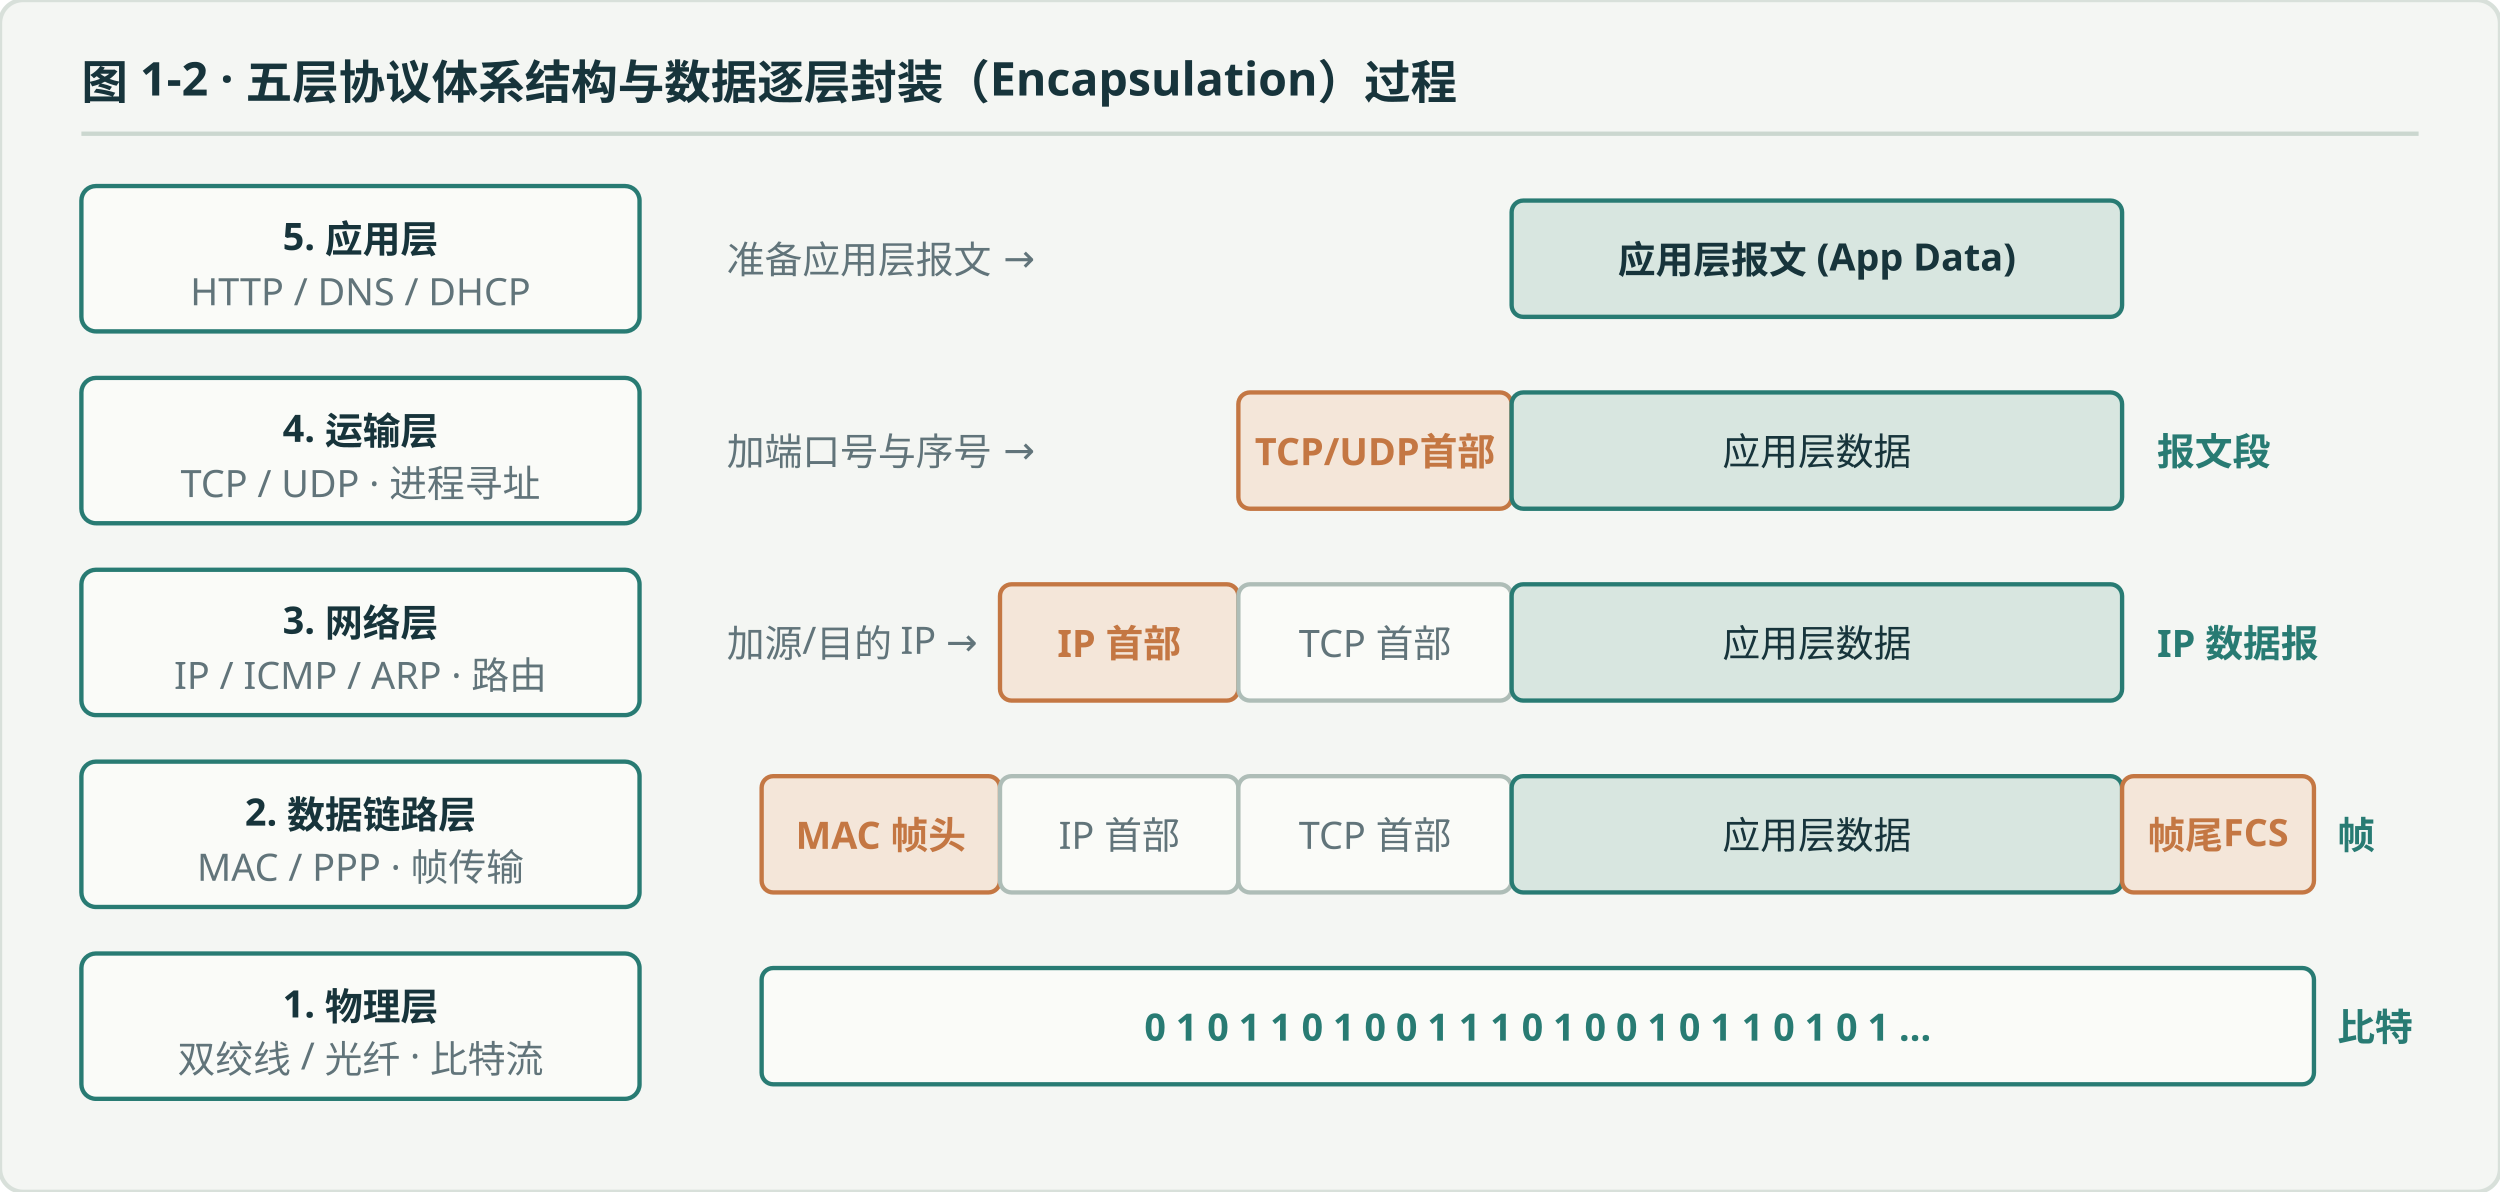
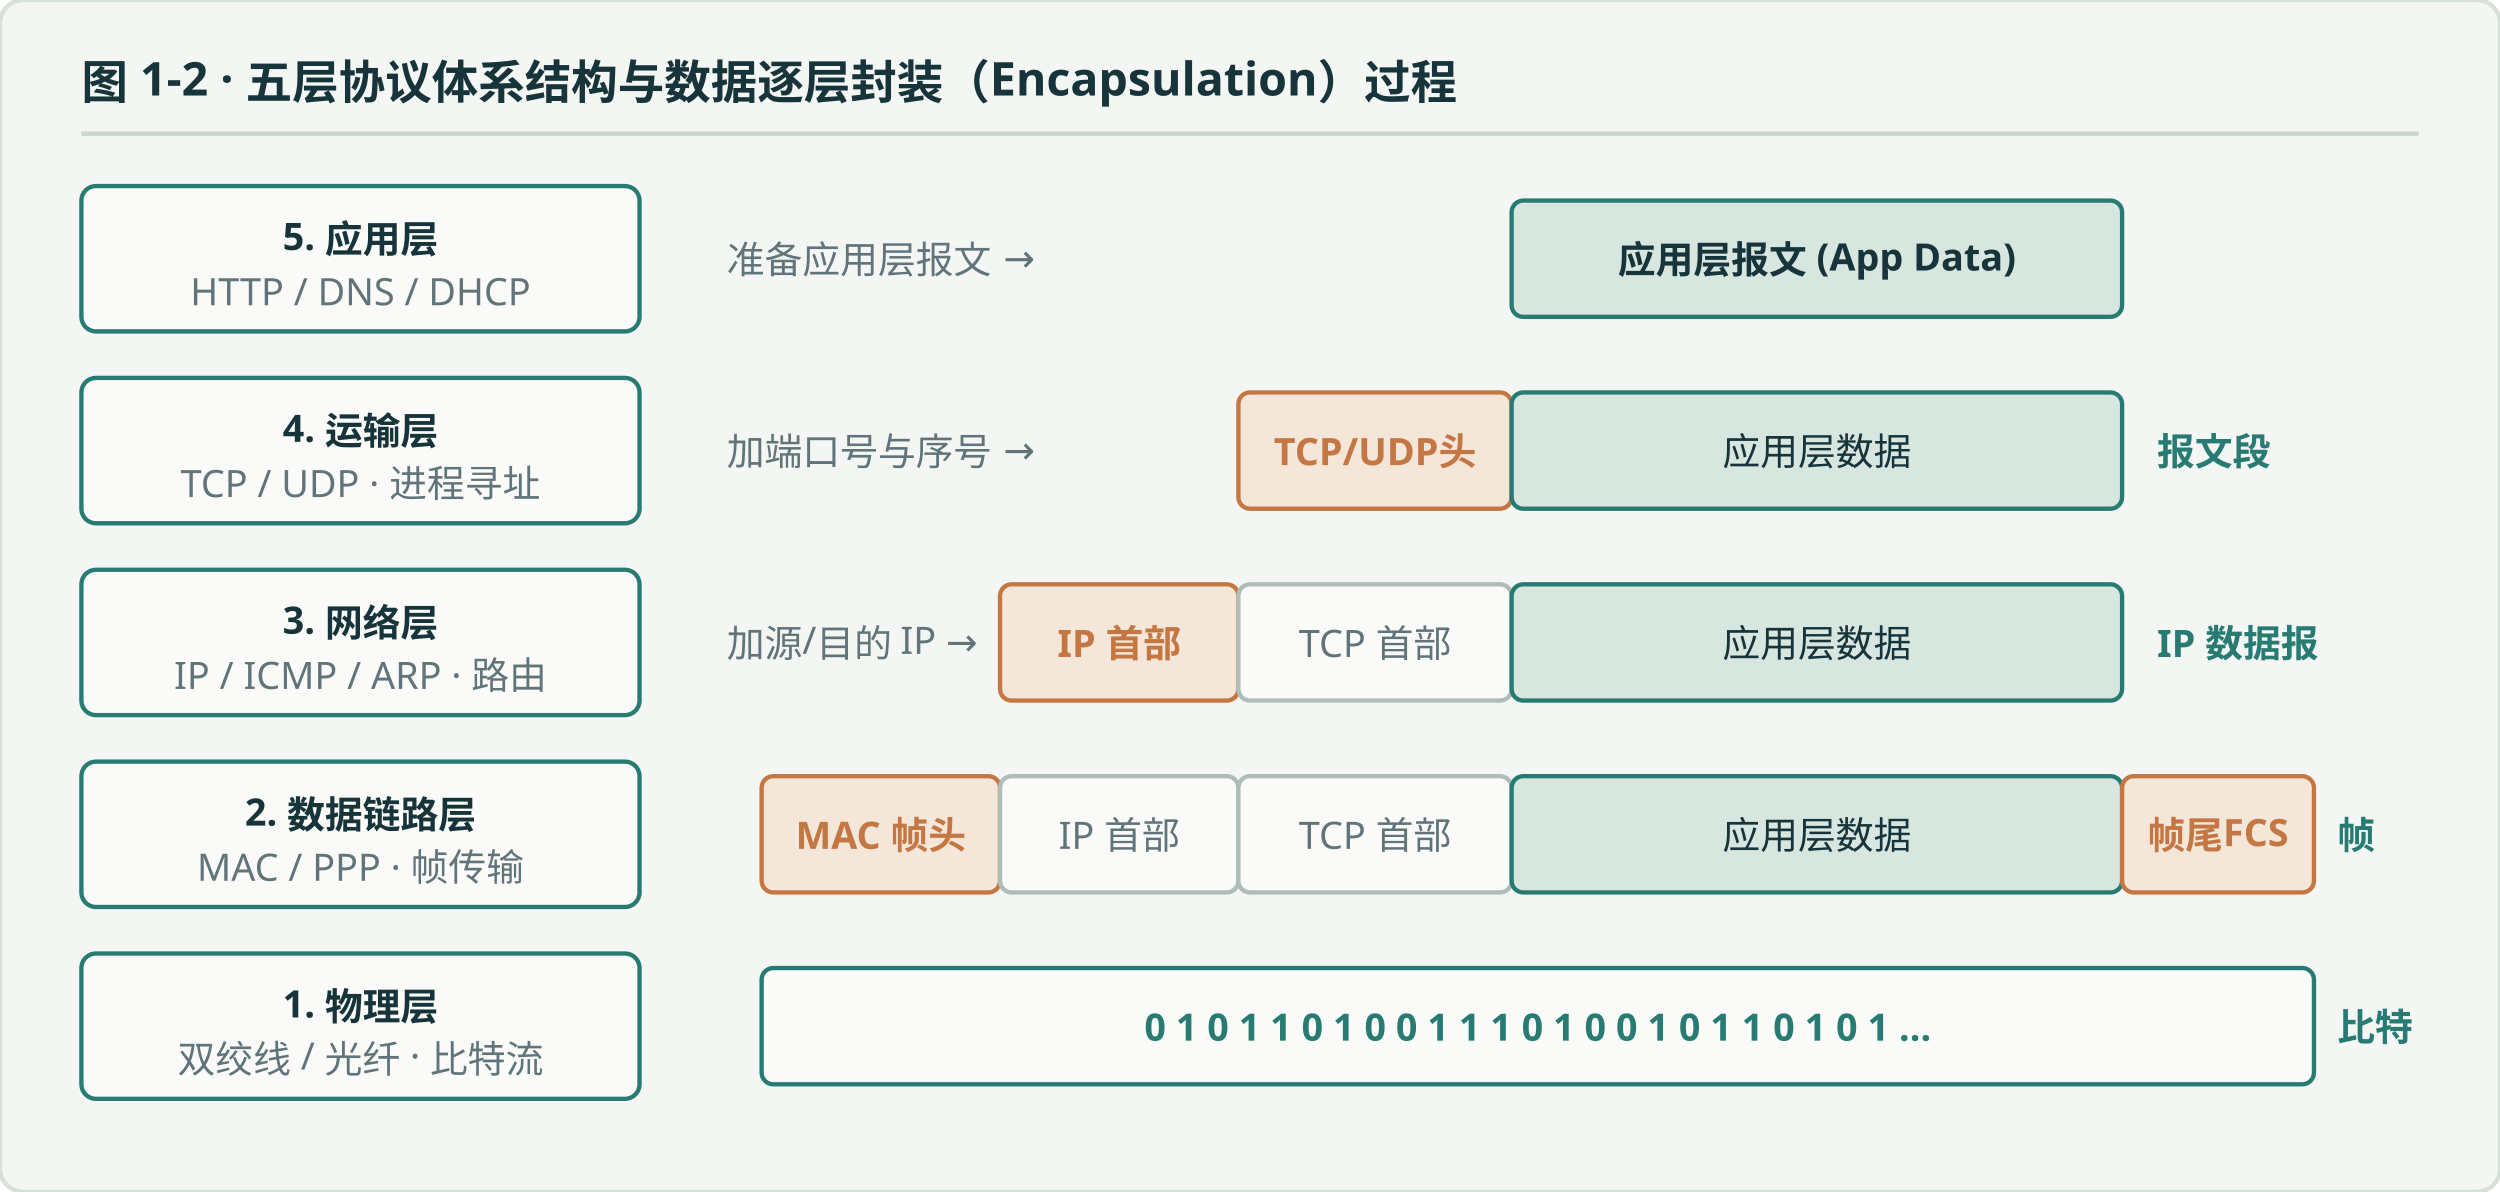
<svg xmlns="http://www.w3.org/2000/svg" width="860" height="410" viewBox="0 0 860 410" role="img" aria-label="五层协议体系结构的数据封装过程">
  <rect width="860" height="410" rx="8" fill="#F4F6F3" stroke="#D8E0DA" stroke-width="1.5" />
  <text x="28" y="34" fill="#17343B" font-family="'Microsoft YaHei','Noto Sans SC',sans-serif" font-size="16" font-weight="700">图 1-2 · 五层协议体系结构与数据逐层封装（Encapsulation）过程</text>
  <line x1="28" y1="46" x2="832" y2="46" stroke="#CBD7CF" stroke-width="1.5" />
  <g font-family="'Microsoft YaHei','Noto Sans SC',sans-serif" font-size="13">
    <rect x="28" y="64" width="192" height="50" rx="5" fill="#FAFBF8" stroke="#287B73" stroke-width="1.5" />
    <text x="124" y="86" fill="#17343B" font-weight="700" text-anchor="middle">5. 应用层</text>
    <text x="124" y="105" fill="#61747A" text-anchor="middle">HTTP / DNS / DHCP</text>
    <rect x="28" y="130" width="192" height="50" rx="5" fill="#FAFBF8" stroke="#287B73" stroke-width="1.5" />
    <text x="124" y="152" fill="#17343B" font-weight="700" text-anchor="middle">4. 运输层</text>
    <text x="124" y="171" fill="#61747A" text-anchor="middle">TCP / UDP · 进程寻址</text>
    <rect x="28" y="196" width="192" height="50" rx="5" fill="#FAFBF8" stroke="#287B73" stroke-width="1.5" />
    <text x="124" y="218" fill="#17343B" font-weight="700" text-anchor="middle">3. 网络层</text>
    <text x="124" y="237" fill="#61747A" text-anchor="middle">IP / ICMP / ARP · 路由</text>
    <rect x="28" y="262" width="192" height="50" rx="5" fill="#FAFBF8" stroke="#287B73" stroke-width="1.5" />
    <text x="124" y="284" fill="#17343B" font-weight="700" text-anchor="middle">2. 数据链路层</text>
    <text x="124" y="303" fill="#61747A" text-anchor="middle">MAC / PPP · 帧传输</text>
    <rect x="28" y="328" width="192" height="50" rx="5" fill="#FAFBF8" stroke="#287B73" stroke-width="1.5" />
    <text x="124" y="350" fill="#17343B" font-weight="700" text-anchor="middle">1. 物理层</text>
    <text x="124" y="369" fill="#61747A" text-anchor="middle">双绞线 / 光纤 · 比特流</text>
    <rect x="520" y="69" width="210" height="40" rx="4" fill="#D8E6E0" stroke="#287B73" stroke-width="1.5" />
    <text x="625" y="94" fill="#17343B" font-weight="700" text-anchor="middle">应用层报文 (App Data)</text>
    <text x="250" y="94" fill="#61747A">准备应用层报文 →</text>
    <rect x="426" y="135" width="94" height="40" rx="4" fill="#F4E6D9" stroke="#C47743" stroke-width="1.5" />
-     <text x="473" y="160" fill="#C47743" font-weight="700" text-anchor="middle">TCP/UDP首部</text>
+     <text x="473" y="160" fill="#C47743" font-weight="700" text-anchor="middle">TCP/UDP头</text>
    <rect x="520" y="135" width="210" height="40" rx="4" fill="#D8E6E0" stroke="#287B73" stroke-width="1.5" />
    <text x="625" y="160" fill="#17343B" text-anchor="middle">应用层数据</text>
    <text x="250" y="160" fill="#61747A">加端口号与序号 →</text>
    <text x="742" y="160" fill="#287B73" font-weight="600">报文段</text>
    <rect x="344" y="201" width="82" height="40" rx="4" fill="#F4E6D9" stroke="#C47743" stroke-width="1.5" />
    <text x="385" y="226" fill="#C47743" font-weight="700" text-anchor="middle">IP 首部</text>
    <rect x="426" y="201" width="94" height="40" rx="4" fill="#FAFBF8" stroke="#AEBDB7" stroke-width="1.5" />
    <text x="473" y="226" fill="#61747A" text-anchor="middle">TCP 首部</text>
    <rect x="520" y="201" width="210" height="40" rx="4" fill="#D8E6E0" stroke="#287B73" stroke-width="1.5" />
    <text x="625" y="226" fill="#17343B" text-anchor="middle">应用层数据</text>
    <text x="250" y="226" fill="#61747A">加源/目的 IP →</text>
    <text x="742" y="226" fill="#287B73" font-weight="600">IP 数据报</text>
    <rect x="262" y="267" width="82" height="40" rx="4" fill="#F4E6D9" stroke="#C47743" stroke-width="1.5" />
    <text x="303" y="292" fill="#C47743" font-weight="700" text-anchor="middle">MAC 帧头</text>
    <rect x="344" y="267" width="82" height="40" rx="4" fill="#FAFBF8" stroke="#AEBDB7" stroke-width="1.5" />
    <text x="385" y="292" fill="#61747A" text-anchor="middle">IP 首部</text>
    <rect x="426" y="267" width="94" height="40" rx="4" fill="#FAFBF8" stroke="#AEBDB7" stroke-width="1.5" />
    <text x="473" y="292" fill="#61747A" text-anchor="middle">TCP 首部</text>
    <rect x="520" y="267" width="210" height="40" rx="4" fill="#D8E6E0" stroke="#287B73" stroke-width="1.5" />
    <text x="625" y="292" fill="#17343B" text-anchor="middle">应用层数据</text>
    <rect x="730" y="267" width="66" height="40" rx="4" fill="#F4E6D9" stroke="#C47743" stroke-width="1.5" />
    <text x="763" y="292" fill="#C47743" font-weight="700" text-anchor="middle">帧尾FCS</text>
    <text x="804" y="292" fill="#287B73" font-weight="600">帧</text>
    <rect x="262" y="333" width="534" height="40" rx="4" fill="#FAFBF8" stroke="#287B73" stroke-width="1.5" />
    <text x="529" y="358" fill="#287B73" font-weight="700" text-anchor="middle">0 1 0 1 1 0 1 0 0 1 1 1 0 1 0 0 1 0 1 1 0 1 0 1 ...</text>
    <text x="804" y="358" fill="#287B73" font-weight="600">比特</text>
  </g>
</svg>
